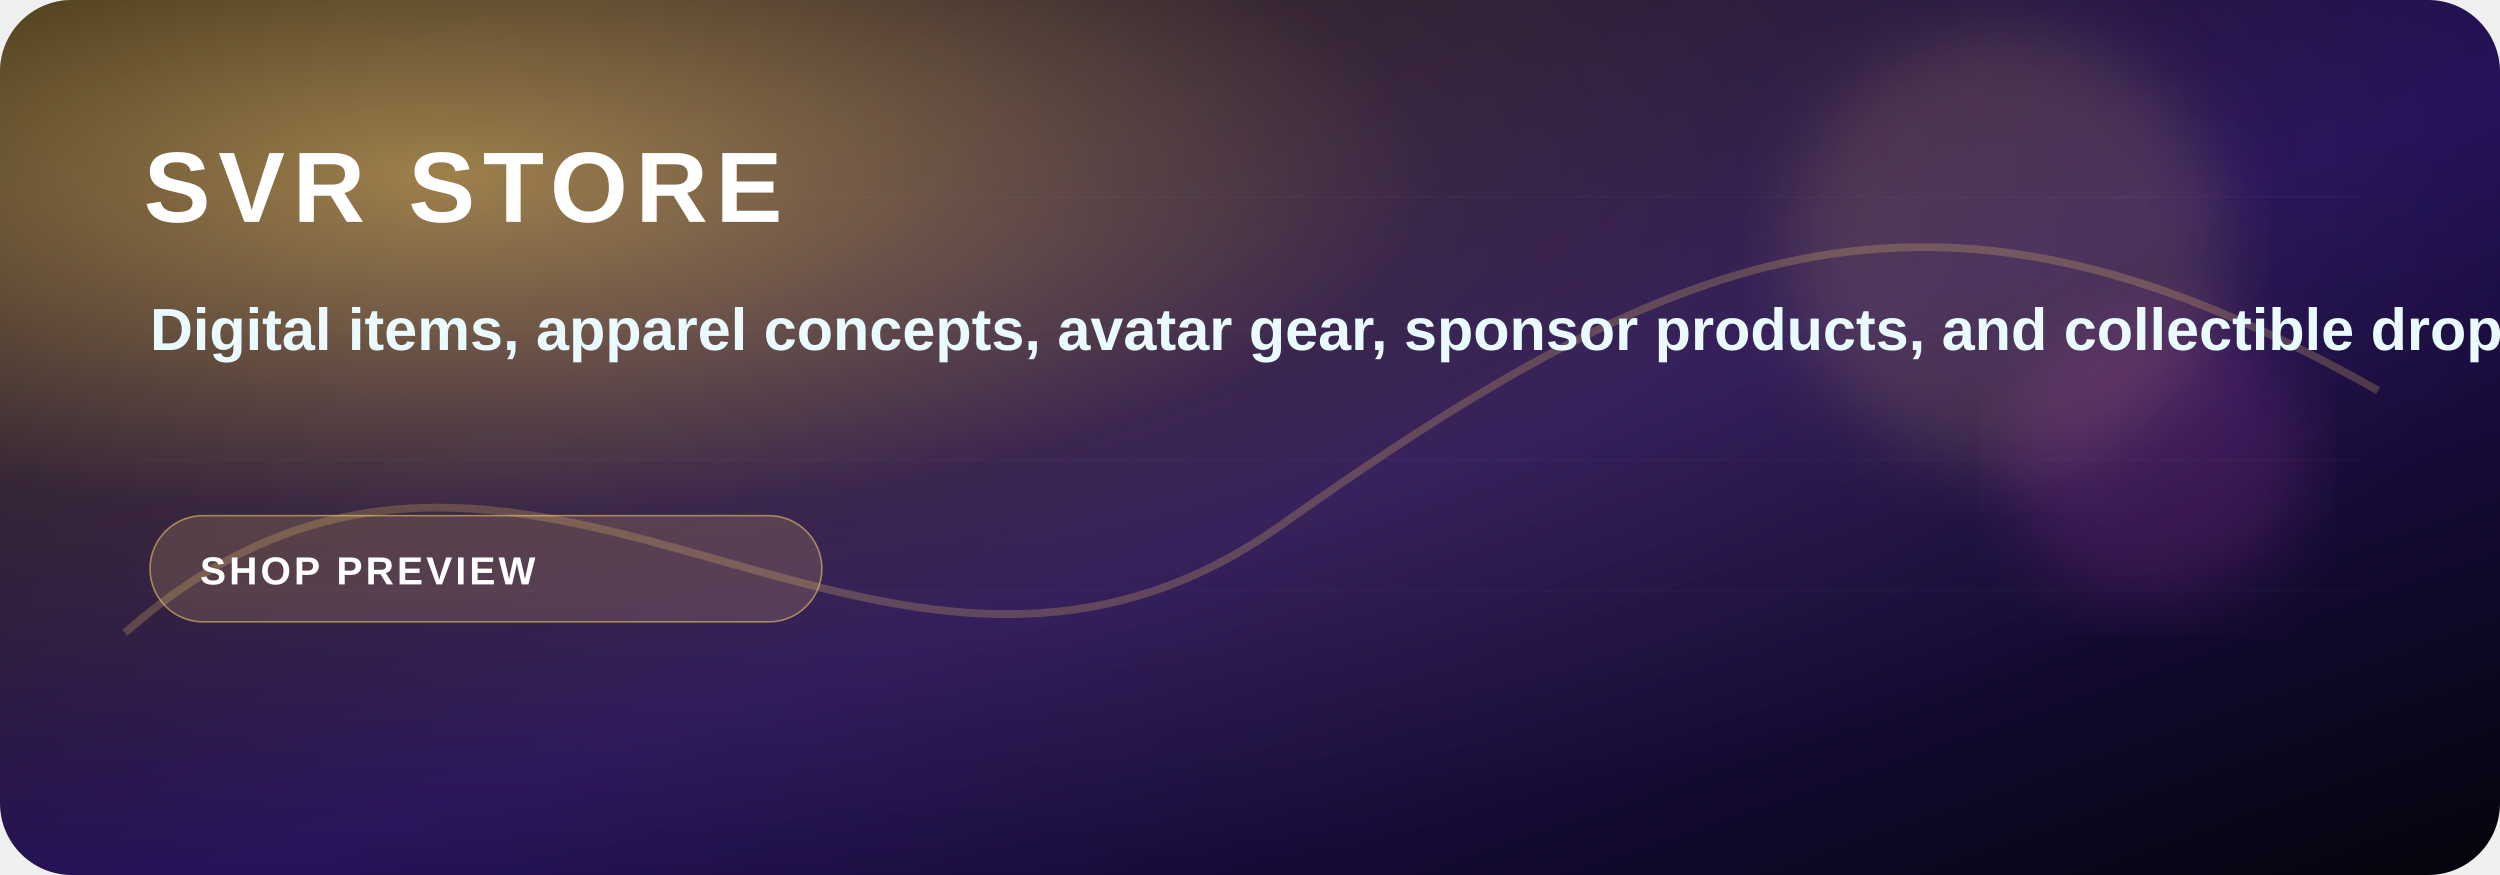
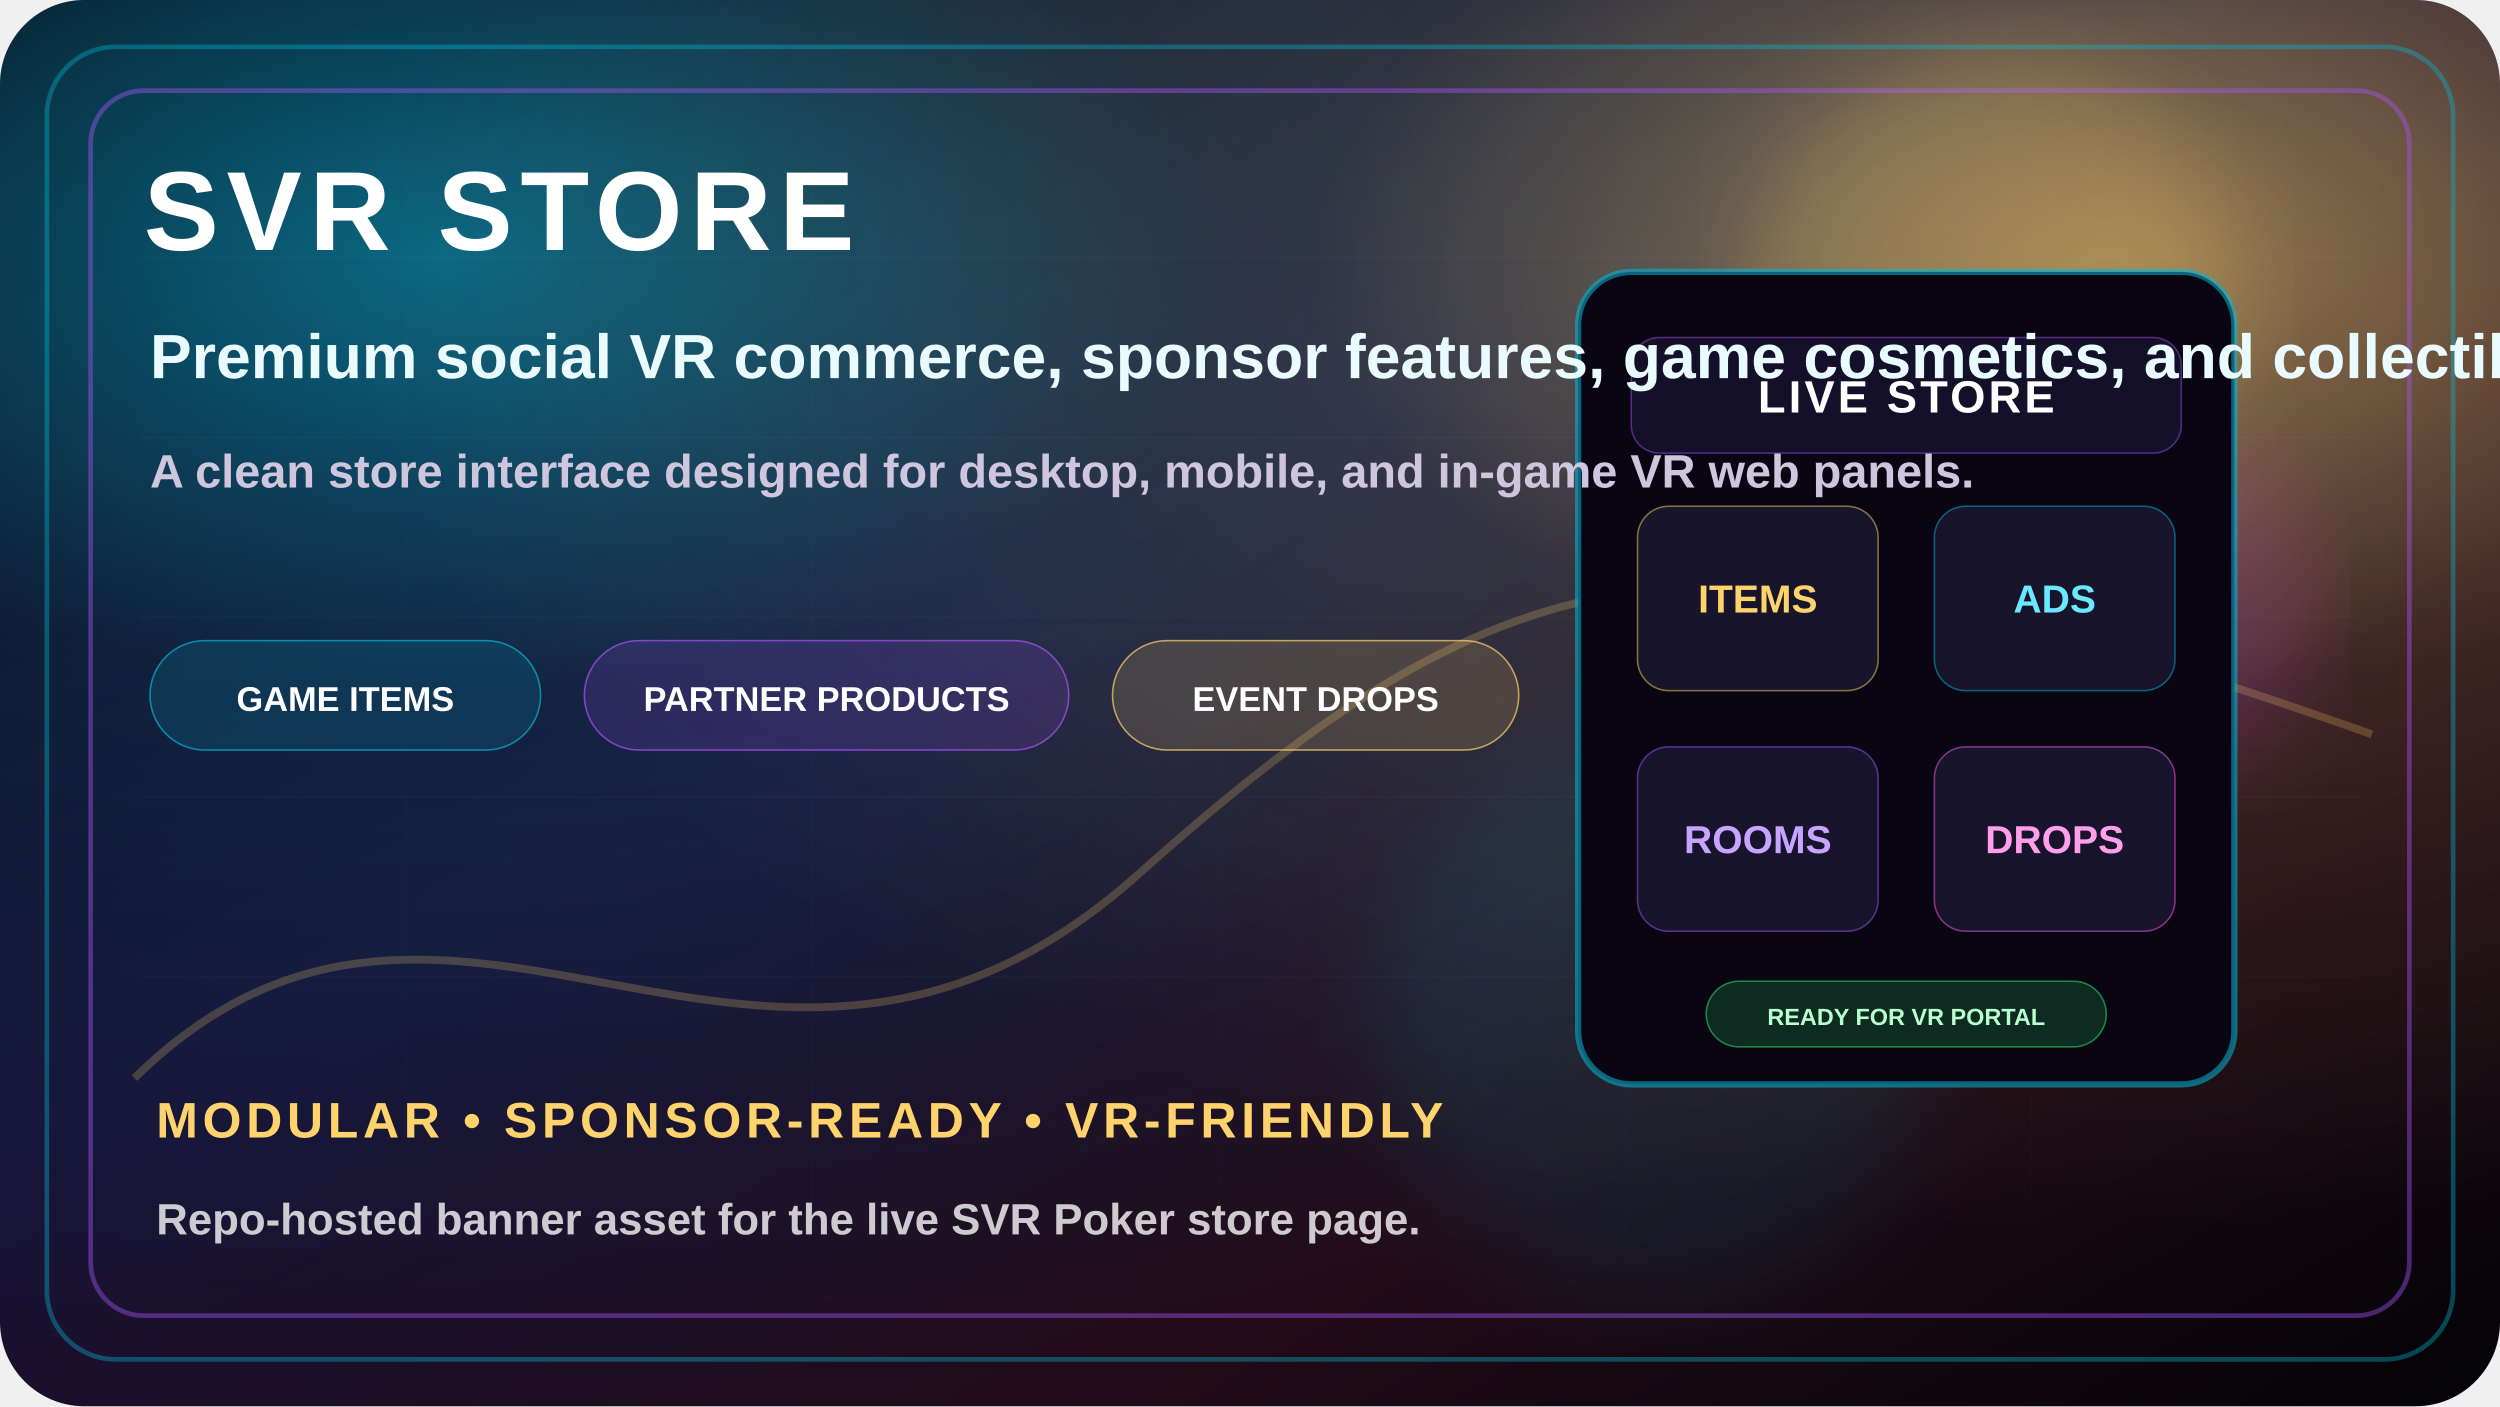
- <svg xmlns="http://www.w3.org/2000/svg" width="1600" height="560" viewBox="0 0 1600 560" role="img" aria-label="SVR STORE">
+ <svg xmlns="http://www.w3.org/2000/svg" width="1600" height="900" viewBox="0 0 1600 900" role="img" aria-label="SVR Store Premium Interactive System Banner">
  <defs>
-     <linearGradient id="bg" x1="0" x2="1" y1="0" y2="1">
-       <stop stop-color="#120c03" />
-       <stop offset=".55" stop-color="#24105a" />
-       <stop offset="1" stop-color="#04040b" />
+     <linearGradient id="bg" x1="0" y1="0" x2="1" y2="1">
+       <stop stop-color="#07030f" />
+       <stop offset=".42" stop-color="#171034" />
+       <stop offset=".72" stop-color="#220b18" />
+       <stop offset="1" stop-color="#030307" />
    </linearGradient>
-     <radialGradient id="g" cx=".18" cy=".2" r=".85">
-       <stop stop-color="#ffd36b" stop-opacity=".58" />
-       <stop offset=".46" stop-color="#ffd36b" stop-opacity=".12" />
+     <radialGradient id="cyan" cx=".18" cy=".18" r=".82">
+       <stop stop-color="#06b6d4" stop-opacity=".55" />
+       <stop offset=".38" stop-color="#06b6d4" stop-opacity=".12" />
+       <stop offset="1" stop-color="#06b6d4" stop-opacity="0" />
+     </radialGradient>
+     <radialGradient id="gold" cx=".84" cy=".18" r=".70">
+       <stop stop-color="#ffd36b" stop-opacity=".55" />
+       <stop offset=".45" stop-color="#ffd36b" stop-opacity=".12" />
      <stop offset="1" stop-color="#ffd36b" stop-opacity="0" />
    </radialGradient>
    <filter id="blur">
-       <feGaussianBlur stdDeviation="22" />
+       <feGaussianBlur stdDeviation="28" />
    </filter>
  </defs>
-   <rect width="1600" height="560" rx="46" fill="url(#bg)" />
-   <rect width="1600" height="560" rx="46" fill="url(#g)" />
-   <circle cx="1285" cy="160" r="140" fill="#ffd36b" opacity=".14" filter="url(#blur)" />
-   <circle cx="1380" cy="292" r="95" fill="#ff5be9" opacity=".13" filter="url(#blur)" />
+   <rect width="1600" height="900" rx="54" fill="url(#bg)" />
+   <rect width="1600" height="900" rx="54" fill="url(#cyan)" />
+   <rect width="1600" height="900" rx="54" fill="url(#gold)" />
+   <rect x="30" y="30" width="1540" height="840" rx="44" fill="none" stroke="#06b6d4" stroke-opacity=".38" stroke-width="3" />
+   <rect x="58" y="58" width="1484" height="784" rx="34" fill="none" stroke="#a855f7" stroke-opacity=".42" stroke-width="3" />
  <g opacity=".22">
-     <path d="M80 405 C335 180 560 520 820 336 S1240 90 1522 250" fill="none" stroke="#ffd36b" stroke-width="5" />
-     <path d="M90 126H1510M90 210H1510M90 294H1510M90 378H1510" stroke="#fff" stroke-opacity=".10" />
+     <path d="M86 690 C290 490 488 774 728 560 S1090 318 1518 470" fill="none" stroke="#ffd36b" stroke-width="5" />
+     <path d="M90 165H1510M90 280H1510M90 395H1510M90 510H1510M90 625H1510" stroke="#fff" stroke-opacity=".10" />
+     <path d="M260 100V790M520 100V790M780 100V790M1040 100V790M1300 100V790" stroke="#06b6d4" stroke-opacity=".08" />
  </g>
-   <text x="92" y="142" fill="#fff" font-family="Orbitron,Arial,sans-serif" font-size="64" font-weight="900" letter-spacing="5">SVR STORE</text>
-   <text x="96" y="224" fill="#e9fbff" font-family="Rajdhani,Arial,sans-serif" font-size="38" font-weight="700">Digital items, apparel concepts, avatar gear, sponsor products, and collectible drops.</text>
-   <rect x="96" y="330" width="430" height="68" rx="34" fill="#ffd36b" fill-opacity=".16" stroke="#ffd36b" stroke-opacity=".55" />
-   <text x="128" y="374" fill="#fff" font-family="Orbitron,Arial,sans-serif" font-size="25" font-weight="800" letter-spacing="2">SHOP PREVIEW</text>
+   <circle cx="1278" cy="192" r="158" fill="#ffd36b" opacity=".18" filter="url(#blur)" />
+   <circle cx="1372" cy="386" r="110" fill="#ff5be9" opacity=".16" filter="url(#blur)" />
+   <circle cx="1060" cy="650" r="180" fill="#06b6d4" opacity=".10" filter="url(#blur)" />
+   <g transform="translate(1010 174)">
+     <rect x="0" y="0" width="420" height="520" rx="34" fill="#090512" stroke="#06b6d4" stroke-opacity=".55" stroke-width="4" />
+     <rect x="34" y="42" width="352" height="74" rx="18" fill="#15102a" stroke="#a855f7" stroke-opacity=".45" />
+     <text x="210" y="90" text-anchor="middle" fill="#ffffff" font-family="Orbitron,Arial,sans-serif" font-size="29" font-weight="900" letter-spacing="2">LIVE STORE</text>
+     <rect x="38" y="150" width="154" height="118" rx="20" fill="#17142b" stroke="#ffd36b" stroke-opacity=".50" />
+     <rect x="228" y="150" width="154" height="118" rx="20" fill="#17142b" stroke="#06b6d4" stroke-opacity=".50" />
+     <rect x="38" y="304" width="154" height="118" rx="20" fill="#17142b" stroke="#a855f7" stroke-opacity=".50" />
+     <rect x="228" y="304" width="154" height="118" rx="20" fill="#17142b" stroke="#ff5be9" stroke-opacity=".50" />
+     <text x="115" y="218" text-anchor="middle" fill="#ffd36b" font-family="Rajdhani,Arial" font-size="25" font-weight="800">ITEMS</text>
+     <text x="305" y="218" text-anchor="middle" fill="#69e8ff" font-family="Rajdhani,Arial" font-size="25" font-weight="800">ADS</text>
+     <text x="115" y="372" text-anchor="middle" fill="#c7a4ff" font-family="Rajdhani,Arial" font-size="25" font-weight="800">ROOMS</text>
+     <text x="305" y="372" text-anchor="middle" fill="#ff9eea" font-family="Rajdhani,Arial" font-size="25" font-weight="800">DROPS</text>
+     <rect x="82" y="454" width="256" height="42" rx="21" fill="#22c55e" fill-opacity=".20" stroke="#22c55e" stroke-opacity=".65" />
+     <text x="210" y="482" text-anchor="middle" fill="#b7ffce" font-family="Orbitron,Arial" font-size="15" font-weight="900">READY FOR VR PORTAL</text>
+   </g>
+   <text x="92" y="160" fill="#ffffff" font-family="Orbitron,Arial,sans-serif" font-size="72" font-weight="900" letter-spacing="5">SVR STORE</text>
+   <text x="96" y="242" fill="#e9fbff" font-family="Rajdhani,Arial,sans-serif" font-size="40" font-weight="700">Premium social VR commerce, sponsor features, game cosmetics, and collectible drops.</text>
+   <text x="96" y="312" fill="#cfc6dd" font-family="Rajdhani,Arial,sans-serif" font-size="30" font-weight="600">A clean store interface designed for desktop, mobile, and in-game VR web panels.</text>
+   <g transform="translate(96 410)">
+     <rect x="0" y="0" width="250" height="70" rx="35" fill="#06b6d4" fill-opacity=".15" stroke="#06b6d4" stroke-opacity=".70" />
+     <text x="125" y="45" text-anchor="middle" fill="#ffffff" font-family="Orbitron,Arial,sans-serif" font-size="22" font-weight="900">GAME ITEMS</text>
+     <rect x="278" y="0" width="310" height="70" rx="35" fill="#a855f7" fill-opacity=".15" stroke="#a855f7" stroke-opacity=".70" />
+     <text x="433" y="45" text-anchor="middle" fill="#ffffff" font-family="Orbitron,Arial,sans-serif" font-size="22" font-weight="900">PARTNER PRODUCTS</text>
+     <rect x="616" y="0" width="260" height="70" rx="35" fill="#ffd36b" fill-opacity=".15" stroke="#ffd36b" stroke-opacity=".70" />
+     <text x="746" y="45" text-anchor="middle" fill="#ffffff" font-family="Orbitron,Arial,sans-serif" font-size="22" font-weight="900">EVENT DROPS</text>
+   </g>
+   <text x="100" y="728" fill="#ffd36b" font-family="Orbitron,Arial,sans-serif" font-size="32" font-weight="900" letter-spacing="3">MODULAR • SPONSOR-READY • VR-FRIENDLY</text>
+   <text x="100" y="790" fill="#ffffff" opacity=".78" font-family="Rajdhani,Arial,sans-serif" font-size="28" font-weight="600">Repo-hosted banner asset for the live SVR Poker store page.</text>
</svg>
